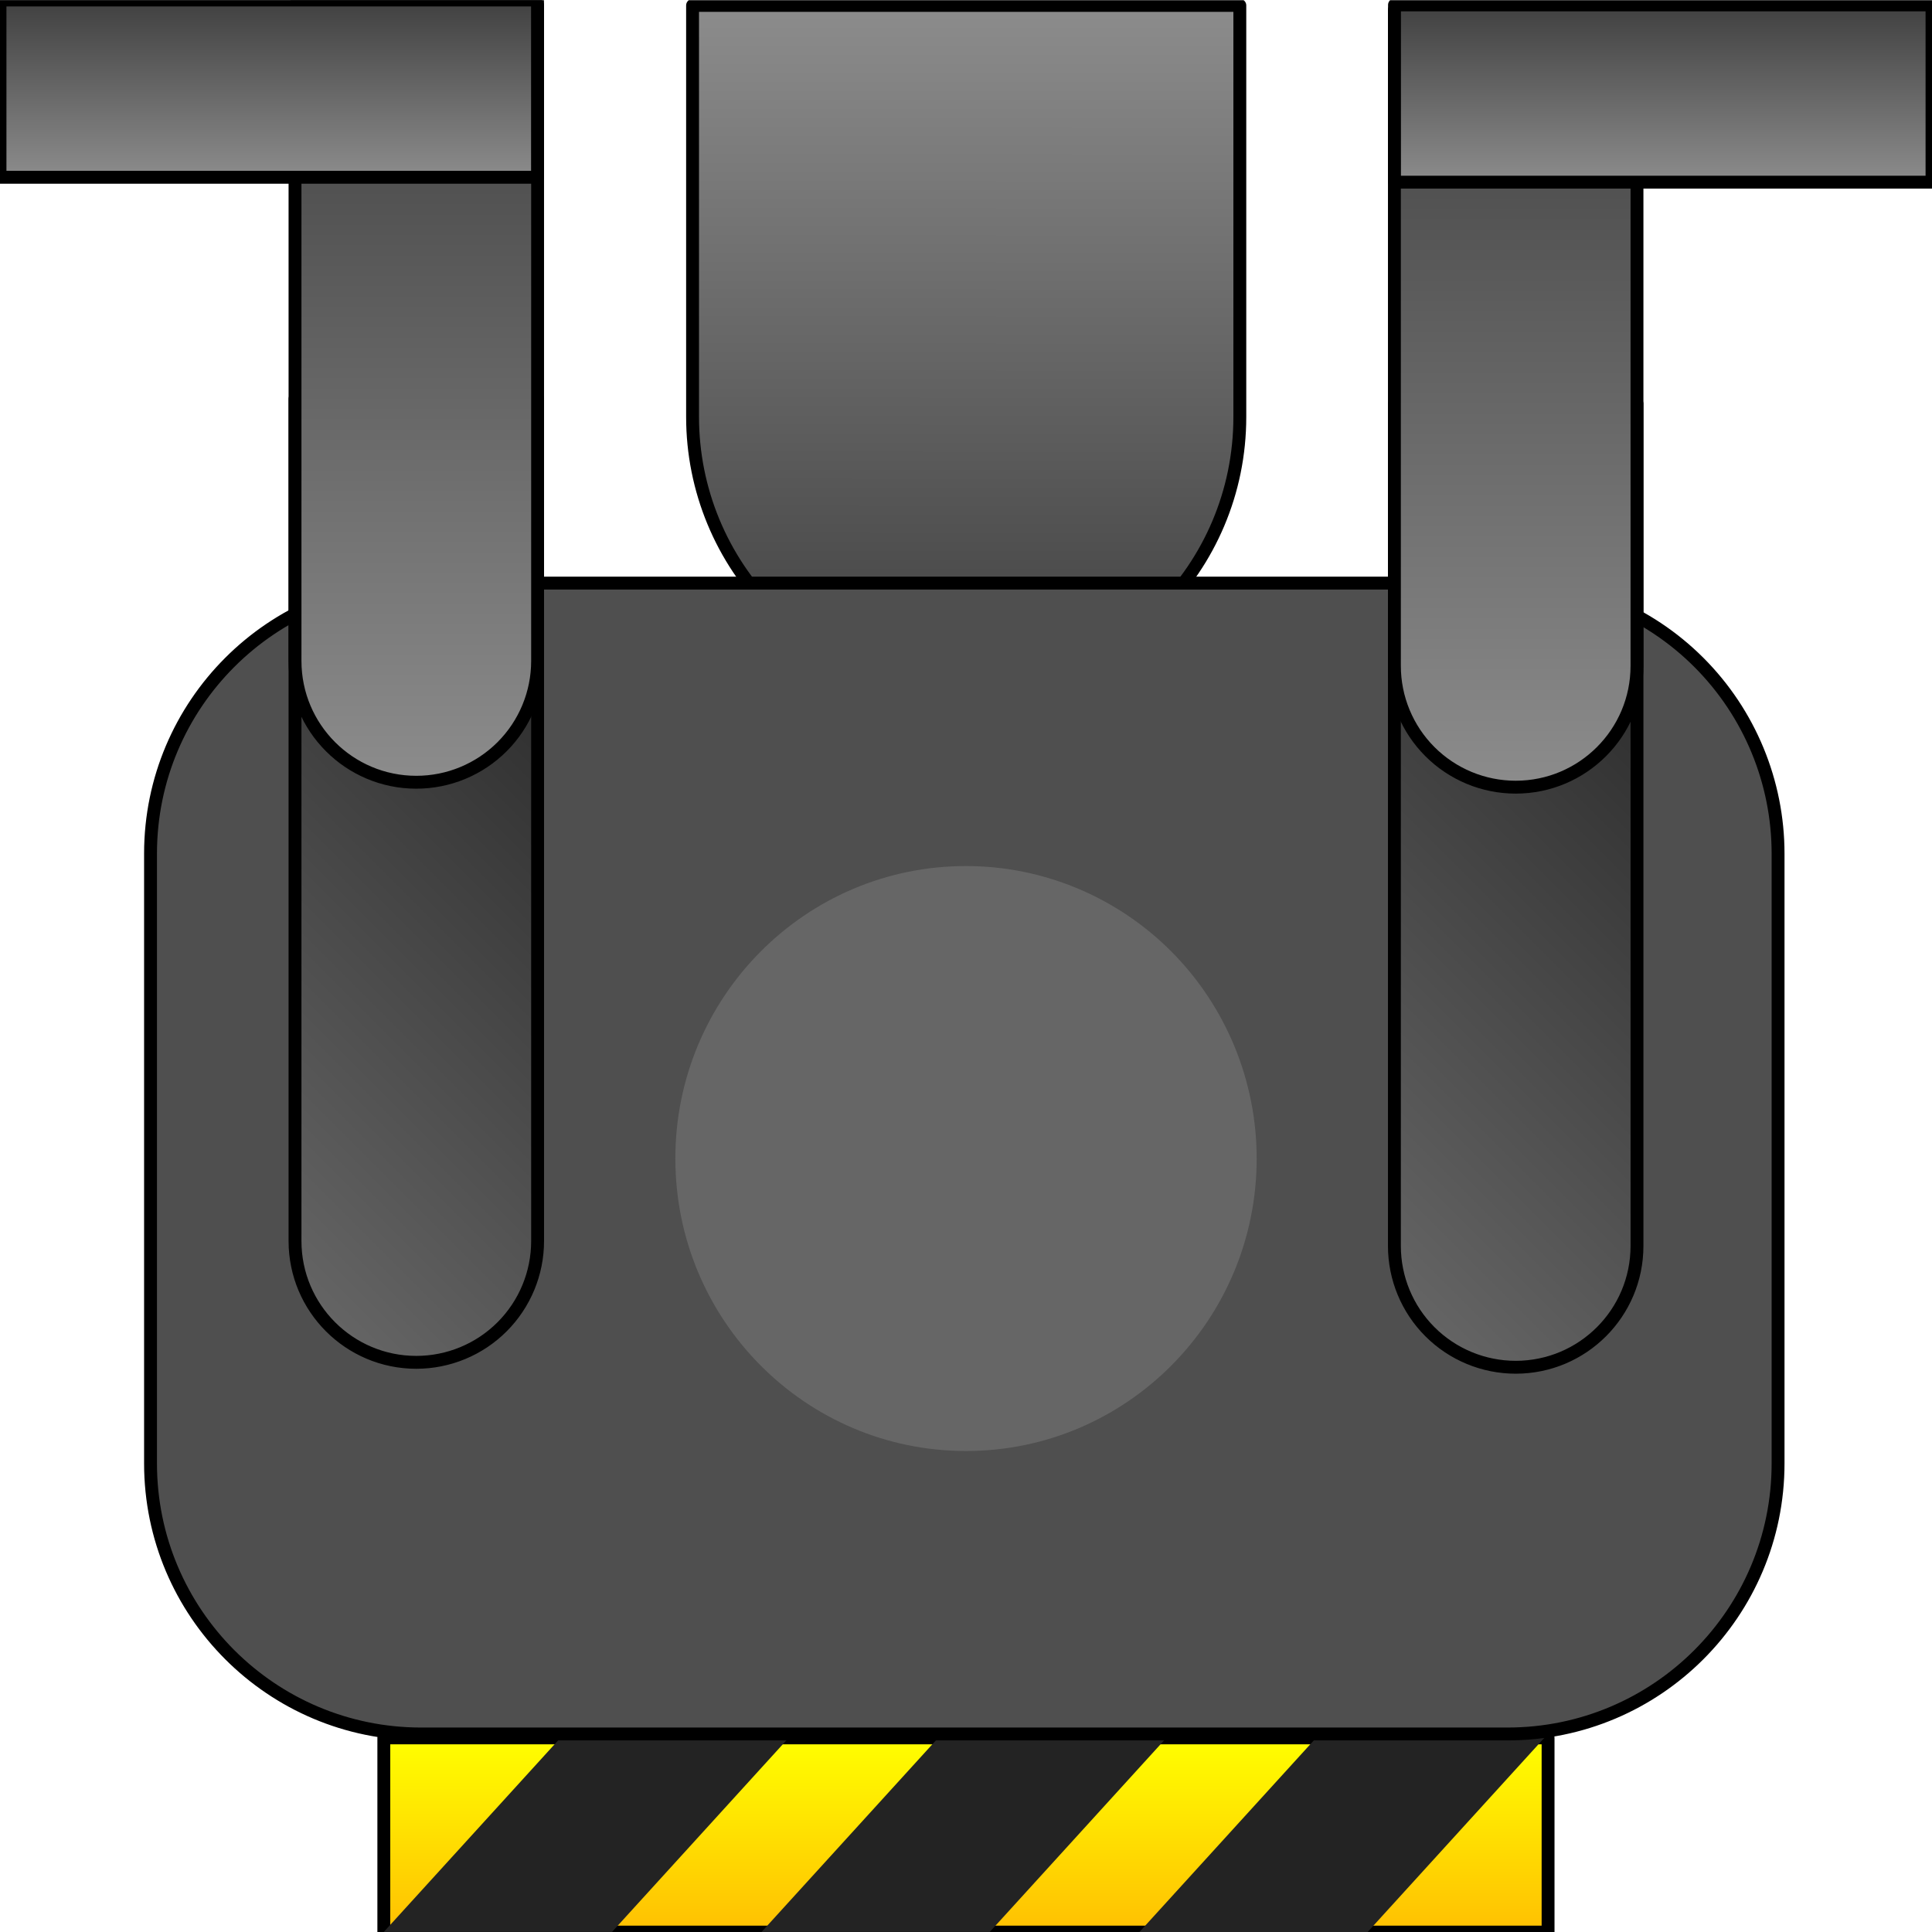
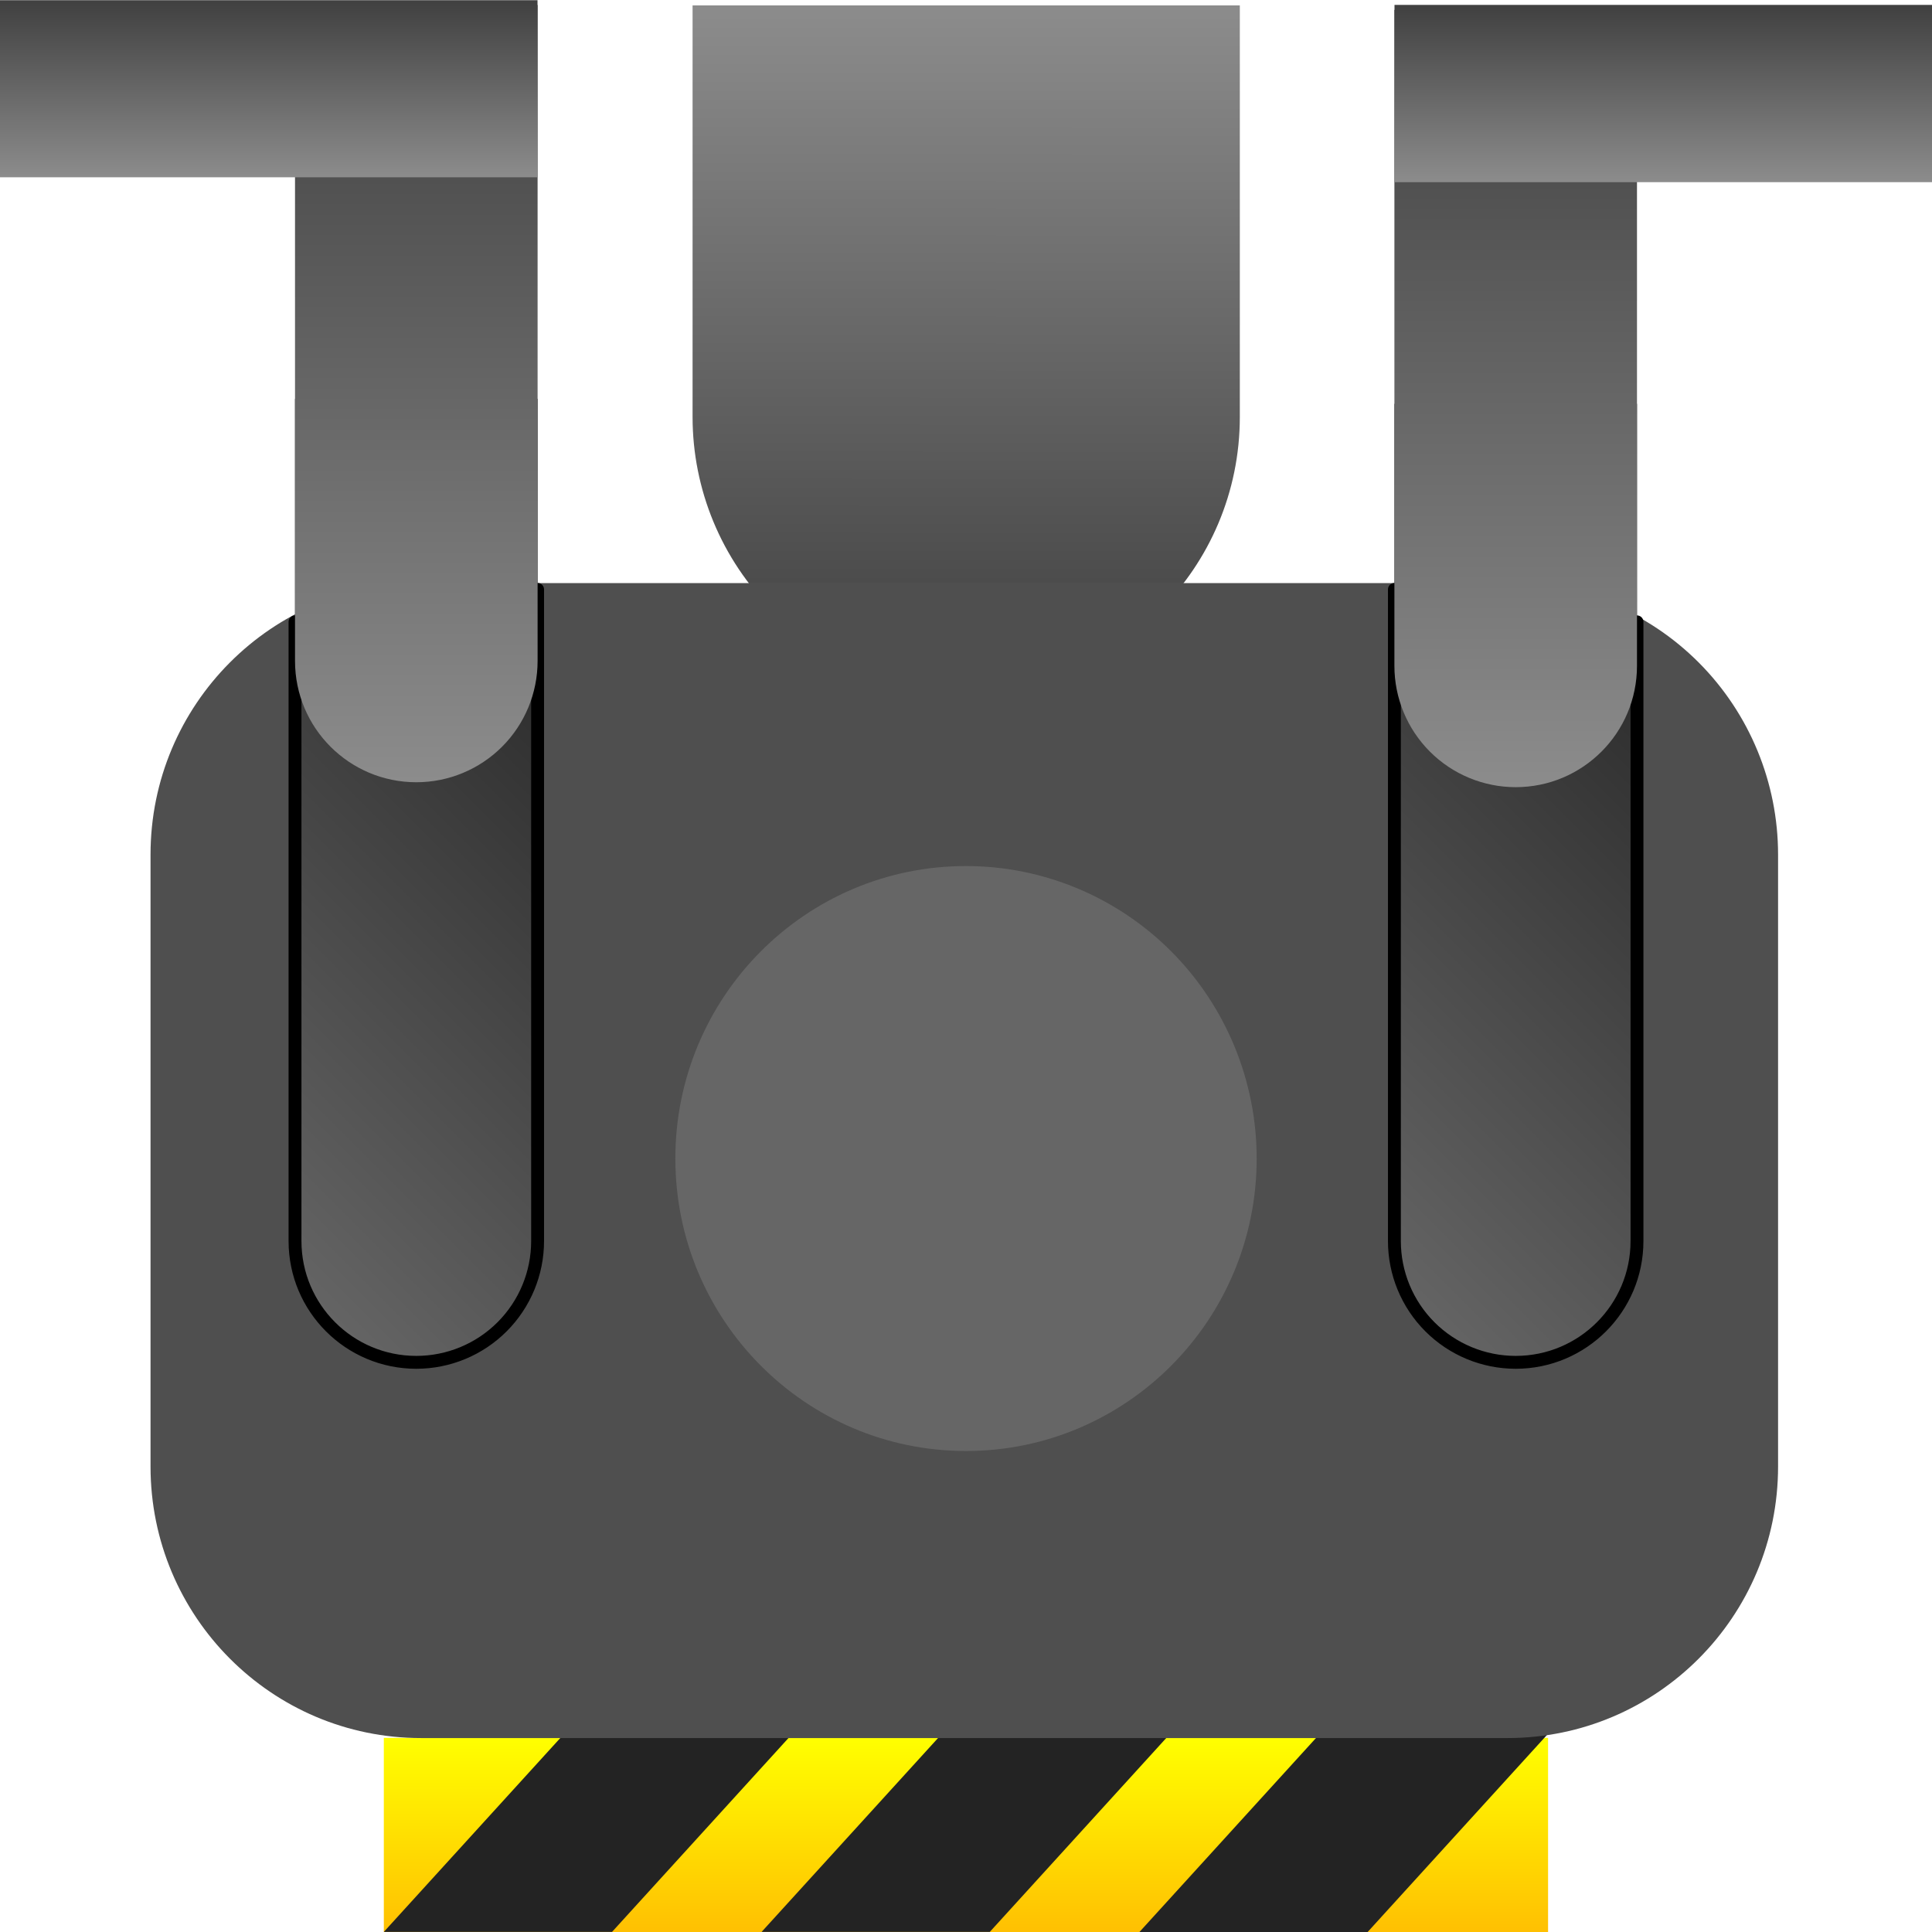
<svg xmlns="http://www.w3.org/2000/svg" version="1.1" viewBox="0.0 0.0 150.0 150.0" fill="none" stroke="none" stroke-linecap="square" stroke-miterlimit="10" id="svg109">
  <defs id="defs113" />
  <clipPath id="p.0">
    <path d="m0 0l150.0 0l0 150.0l-150.0 0l0 -150.0z" clip-rule="nonzero" id="path2" />
  </clipPath>
  <g clip-path="url(#p.0)" id="g107" transform="rotate(180,75.00003,75.00715)">
    <path fill="#000000" fill-opacity="0" d="M 0,0 H 150 V 150 H 0 Z" fill-rule="evenodd" id="path5" />
    <defs id="defs12">
      <linearGradient id="p.1" gradientUnits="userSpaceOnUse" gradientTransform="scale(7.293673)" spreadMethod="pad" x1="13.193" y1="20.51" x2="13.194" y2="13.217">
        <stop offset="0.0" stop-color="#8c8c8c" id="stop7" />
        <stop offset="1.0" stop-color="#404040" id="stop9" />
      </linearGradient>
    </defs>
-     <path fill="url(#p.1)" d="m 74.985,96.397 v 0 0 c 5.634,0 11.038,2.238 15.022,6.222 3.984,3.984 6.222,9.388 6.222,15.022 v 31.953 c 0,2e-4 -1.6e-4,3.7e-4 -3.59e-4,3.7e-4 l -42.488,-3.7e-4 v 0 c -1.94e-4,0 -3.54e-4,-1.5e-4 -3.54e-4,-3.5e-4 l 3.54e-4,-31.952 v 0 c 0,-11.733 9.511,-21.244 21.244,-21.244 z" fill-rule="evenodd" id="path14" style="fill:url(#p.1)" />
-     <path stroke="#000000" stroke-width="1" stroke-linejoin="round" stroke-linecap="butt" d="m 74.985,96.397 v 0 0 c 5.634,0 11.038,2.238 15.022,6.222 3.984,3.984 6.222,9.388 6.222,15.022 v 31.953 c 0,2e-4 -1.6e-4,3.7e-4 -3.59e-4,3.7e-4 l -42.488,-3.7e-4 v 0 c -1.94e-4,0 -3.54e-4,-1.5e-4 -3.54e-4,-3.5e-4 l 3.54e-4,-31.952 v 0 c 0,-11.733 9.511,-21.244 21.244,-21.244 z" fill-rule="evenodd" id="path16" />
+     <path fill="url(#p.1)" d="m 74.985,96.397 v 0 0 c 5.634,0 11.038,2.238 15.022,6.222 3.984,3.984 6.222,9.388 6.222,15.022 v 31.953 c 0,2e-4 -1.6e-4,3.7e-4 -3.59e-4,3.7e-4 l -42.488,-3.7e-4 v 0 c -1.94e-4,0 -3.54e-4,-1.5e-4 -3.54e-4,-3.5e-4 l 3.54e-4,-31.952 v 0 c 0,-11.733 9.511,-21.244 21.244,-21.244 z" fill-rule="evenodd" id="path14" style="fill:url(#p.1);stroke:none" />
+     <path stroke="#000000" stroke-width="1" stroke-linejoin="round" stroke-linecap="butt" d="m 74.985,96.397 v 0 0 c 5.634,0 11.038,2.238 15.022,6.222 3.984,3.984 6.222,9.388 6.222,15.022 v 31.953 c 0,2e-4 -1.6e-4,3.7e-4 -3.59e-4,3.7e-4 l -42.488,-3.7e-4 v 0 c -1.94e-4,0 -3.54e-4,-1.5e-4 -3.54e-4,-3.5e-4 l 3.54e-4,-31.952 v 0 c 0,-11.733 9.511,-21.244 21.244,-21.244 z" fill-rule="evenodd" id="path16" style="stroke:none" />
    <defs id="defs23">
      <linearGradient id="p.2" gradientUnits="userSpaceOnUse" gradientTransform="scale(3.883329)" spreadMethod="pad" x1="7.676" y1="0.001" x2="7.676" y2="3.885">
        <stop offset="0.0" stop-color="#ffc002" id="stop18" />
        <stop offset="1.0" stop-color="#ffff00" id="stop20" />
      </linearGradient>
    </defs>
    <path fill="url(#p.2)" d="M 29.808,0.006 H 120.2 V 15.086 H 29.808 Z" fill-rule="evenodd" id="path25" style="fill:url(#p.2)" />
-     <path stroke="#000000" stroke-width="1" stroke-linejoin="round" stroke-linecap="butt" d="M 29.808,0.006 H 120.2 V 15.086 H 29.808 Z" fill-rule="evenodd" id="path27" />
+     <path stroke="#000000" stroke-width="1" stroke-linejoin="round" stroke-linecap="butt" d="M 29.808,0.006 H 120.2 V 15.086 H 29.808 Z" fill-rule="evenodd" id="path27" style="stroke:none" />
    <path fill="#232323" d="M 59.137,15.421 73.153,0.021 H 90.871 L 76.855,15.421 Z" fill-rule="evenodd" id="path29" />
    <path fill="#232323" d="M 29.808,15.406 43.824,0.006 h 17.718 L 47.526,15.406 Z" fill-rule="evenodd" id="path31" />
    <path fill="#232323" d="M 88.466,15.421 102.482,0.021 h 17.718 l -14.016,15.4 z" fill-rule="evenodd" id="path33" />
-     <path fill="#4f4f4f" d="m 138.313,83.735 v 0 c 0,11.602 -9.406,21.008 -21.008,21.008 H 32.959 v 0 c -5.572,0 -10.915,-2.213 -14.855,-6.153 -3.94,-3.94 -6.153,-9.283 -6.153,-14.855 V 36.397 c 0,-11.602 9.406,-21.008 21.008,-21.008 h 84.346 c 11.602,0 21.008,9.406 21.008,21.008 z" fill-rule="evenodd" id="path35" />
-     <path stroke="#000000" stroke-width="1" stroke-linejoin="round" stroke-linecap="butt" d="m 138.313,83.735 v 0 c 0,11.602 -9.406,21.008 -21.008,21.008 H 32.959 v 0 c -5.572,0 -10.915,-2.213 -14.855,-6.153 -3.94,-3.94 -6.153,-9.283 -6.153,-14.855 V 36.397 c 0,-11.602 9.406,-21.008 21.008,-21.008 h 84.346 c 11.602,0 21.008,9.406 21.008,21.008 z" fill-rule="evenodd" id="path37" />
+     <path fill="#4f4f4f" d="m 138.313,83.661 v 0 c 0,11.644 -9.406,21.083 -21.008,21.083 H 32.959 v 0 c -5.572,0 -10.915,-2.221 -14.855,-6.175 -3.94,-3.954 -6.153,-9.316 -6.153,-14.908 V 36.155 c 0,-11.644 9.406,-21.083 21.008,-21.083 h 84.346 c 11.602,0 21.008,9.439 21.008,21.083 z" fill-rule="evenodd" id="path35" style="stroke:none;stroke-width:1" />
+     <path stroke="#000000" stroke-width="1" stroke-linejoin="round" stroke-linecap="butt" d="m 138.313,83.735 v 0 c 0,11.602 -9.406,21.008 -21.008,21.008 H 32.959 v 0 c -5.572,0 -10.915,-2.213 -14.855,-6.153 -3.94,-3.94 -6.153,-9.283 -6.153,-14.855 V 36.397 c 0,-11.602 9.406,-21.008 21.008,-21.008 h 84.346 c 11.602,0 21.008,9.406 21.008,21.008 z" fill-rule="evenodd" id="path37" style="stroke:none" />
    <path fill="#666666" d="m 97.566,60.066 v 0 c 0,12.542 -10.104,22.709 -22.567,22.709 v 0 c -5.985,0 -11.725,-2.393 -15.957,-6.651 -4.232,-4.259 -6.61,-10.035 -6.61,-16.057 v 0 c 0,-12.542 10.104,-22.709 22.567,-22.709 v 0 c 12.463,0 22.567,10.167 22.567,22.709 z" fill-rule="evenodd" id="path39" />
    <defs id="defs46">
      <linearGradient id="p.3" gradientUnits="userSpaceOnUse" gradientTransform="scale(-8.137089,8.137089)" spreadMethod="pad" x1="-20.216" y1="10.034" x2="-14.462" y2="15.787">
        <stop offset="0.0" stop-color="#696969" id="stop41" />
        <stop offset="1.0" stop-color="#1d1d1d" id="stop43" />
      </linearGradient>
    </defs>
    <path fill="url(#p.3)" d="m 117.678,44.243 v 0 0 c -2.498,0 -4.893,0.992 -6.659,2.758 -1.766,1.766 -2.758,4.161 -2.758,6.659 v 65.386 c 0,8e-5 7e-5,1.5e-4 1.6e-4,1.5e-4 l 18.834,-1.5e-4 v 0 c 8e-5,0 1.5e-4,-7e-5 1.5e-4,-1.6e-4 l -1.5e-4,-65.386 v 0 c 0,-5.201 -4.216,-9.417 -9.417,-9.417 z" fill-rule="evenodd" id="path48" style="fill:url(#p.3)" />
-     <path stroke="#000000" stroke-width="1" stroke-linejoin="round" stroke-linecap="butt" d="m 117.678,44.243 v 0 0 c -2.498,0 -4.893,0.992 -6.659,2.758 -1.766,1.766 -2.758,4.161 -2.758,6.659 v 65.386 c 0,8e-5 7e-5,1.5e-4 1.6e-4,1.5e-4 l 18.834,-1.5e-4 v 0 c 8e-5,0 1.5e-4,-7e-5 1.5e-4,-1.6e-4 l -1.5e-4,-65.386 v 0 c 0,-5.201 -4.216,-9.417 -9.417,-9.417 z" fill-rule="evenodd" id="path50" />
+     <path stroke="#000000" stroke-width="1" stroke-linejoin="round" stroke-linecap="butt" d="m 117.678,44.243 v 0 0 c -2.498,0 -4.893,0.992 -6.659,2.758 -1.766,1.766 -2.758,4.161 -2.758,6.659 l 0,50.592 c 0,8e-5 7e-5,1.5e-4 1.6e-4,1.5e-4 l 18.834,-2.519 v 0 c 0,0 1.5e-4,-7e-5 1.5e-4,-1.6e-4 l -1.5e-4,-48.073 v 0 c 0,-5.201 -4.216,-9.417 -9.417,-9.417 z" fill-rule="evenodd" id="path50" />
    <defs id="defs57">
      <linearGradient id="p.4" gradientUnits="userSpaceOnUse" gradientTransform="scale(-7.768313,7.768313)" spreadMethod="pad" x1="-16.361" y1="11.493" x2="-16.361" y2="19.261">
        <stop offset="0.0" stop-color="#8c8c8c" id="stop52" />
        <stop offset="1.0" stop-color="#404040" id="stop54" />
      </linearGradient>
    </defs>
-     <path fill="url(#p.4)" d="m 117.678,89.281 v 0 0 c -2.498,0 -4.893,0.992 -6.659,2.758 -1.766,1.766 -2.758,4.161 -2.758,6.659 v 50.929 c 0,9e-5 7e-5,1.5e-4 1.6e-4,1.5e-4 l 18.834,-1.5e-4 v 0 c 8e-5,0 1.5e-4,-8e-5 1.5e-4,-1.5e-4 l -1.5e-4,-50.929 v 0 c 0,-5.201 -4.216,-9.417 -9.417,-9.417 z" fill-rule="evenodd" id="path59" style="fill:url(#p.4)" />
-     <path stroke="#000000" stroke-width="1" stroke-linejoin="round" stroke-linecap="butt" d="m 117.678,89.281 v 0 0 c -2.498,0 -4.893,0.992 -6.659,2.758 -1.766,1.766 -2.758,4.161 -2.758,6.659 v 50.929 c 0,9e-5 7e-5,1.5e-4 1.6e-4,1.5e-4 l 18.834,-1.5e-4 v 0 c 8e-5,0 1.5e-4,-8e-5 1.5e-4,-1.5e-4 l -1.5e-4,-50.929 v 0 c 0,-5.201 -4.216,-9.417 -9.417,-9.417 z" fill-rule="evenodd" id="path61" />
+     <path fill="url(#p.4)" d="m 117.678,89.281 v 0 0 c -2.498,0 -4.893,0.992 -6.659,2.758 -1.766,1.766 -2.758,4.161 -2.758,6.659 v 50.929 c 0,9e-5 7e-5,1.5e-4 1.6e-4,1.5e-4 l 18.834,-1.5e-4 v 0 c 8e-5,0 1.5e-4,-8e-5 1.5e-4,-1.5e-4 l -1.5e-4,-50.929 v 0 c 0,-5.201 -4.216,-9.417 -9.417,-9.417 z" fill-rule="evenodd" id="path59" style="fill:url(#p.4);stroke:none" />
+     <path stroke="#000000" stroke-width="1" stroke-linejoin="round" stroke-linecap="butt" d="m 117.678,89.281 v 0 0 c -2.498,0 -4.893,0.992 -6.659,2.758 -1.766,1.766 -2.758,4.161 -2.758,6.659 v 50.929 c 0,9e-5 7e-5,1.5e-4 1.6e-4,1.5e-4 l 18.834,-1.5e-4 v 0 c 8e-5,0 1.5e-4,-8e-5 1.5e-4,-1.5e-4 l -1.5e-4,-50.929 v 0 c 0,-5.201 -4.216,-9.417 -9.417,-9.417 z" fill-rule="evenodd" id="path61" style="stroke:none" />
    <defs id="defs68">
      <linearGradient id="p.5" gradientUnits="userSpaceOnUse" gradientTransform="scale(3.709976)" spreadMethod="pad" x1="29.183" y1="36.725" x2="29.183" y2="40.435">
        <stop offset="0.0" stop-color="#8c8c8c" id="stop63" />
        <stop offset="1.0" stop-color="#404040" id="stop65" />
      </linearGradient>
    </defs>
    <path fill="url(#p.5)" d="m 108.268,136.251 h 41.732 v 13.764 h -41.732 z" fill-rule="evenodd" id="path70" style="fill:url(#p.5)" />
-     <path stroke="#000000" stroke-width="1" stroke-linejoin="round" stroke-linecap="butt" d="m 108.268,136.251 h 41.732 v 13.764 h -41.732 z" fill-rule="evenodd" id="path72" />
+     <path stroke="#000000" stroke-width="1" stroke-linejoin="round" stroke-linecap="butt" d="m 108.268,136.251 h 41.732 v 13.764 h -41.732 z" fill-rule="evenodd" id="path72" style="stroke:none" />
    <defs id="defs79">
      <linearGradient id="p.6" gradientUnits="userSpaceOnUse" gradientTransform="scale(8.137071)" spreadMethod="pad" x1="3.972" y1="4.233" x2="-1.782" y2="9.987">
        <stop offset="0.0" stop-color="#696969" id="stop74" />
        <stop offset="1.0" stop-color="#1d1d1d" id="stop76" />
      </linearGradient>
    </defs>
    <path fill="url(#p.6)" d="m 32.322,43.861 v 0 0 c 2.498,0 4.893,0.992 6.659,2.758 1.766,1.766 2.758,4.161 2.758,6.659 v 65.386 c 0,8e-5 -7.2e-5,1.6e-4 -1.56e-4,1.6e-4 l -18.834,-1.6e-4 v 0 c -8.8e-5,0 -1.57e-4,-7e-5 -1.57e-4,-1.6e-4 l 1.57e-4,-65.386 v 0 c 0,-5.201 4.216,-9.417 9.417,-9.417 z" fill-rule="evenodd" id="path81" style="fill:url(#p.6)" />
-     <path stroke="#000000" stroke-width="1" stroke-linejoin="round" stroke-linecap="butt" d="m 32.322,43.861 v 0 0 c 2.498,0 4.893,0.992 6.659,2.758 1.766,1.766 2.758,4.161 2.758,6.659 v 65.386 c 0,8e-5 -7.2e-5,1.6e-4 -1.56e-4,1.6e-4 l -18.834,-1.6e-4 v 0 c -8.8e-5,0 -1.57e-4,-7e-5 -1.57e-4,-1.6e-4 l 1.57e-4,-65.386 v 0 c 0,-5.201 4.216,-9.417 9.417,-9.417 z" fill-rule="evenodd" id="path83" />
+     <path stroke="#000000" stroke-width="1" stroke-linejoin="round" stroke-linecap="butt" d="m 32.322,44.243 v 0 0 c 2.498,0 4.893,0.992 6.659,2.758 1.766,1.766 2.758,4.161 2.758,6.659 v 50.592 c 0,8e-5 -7e-5,1.5e-4 -1.6e-4,1.5e-4 l -18.834,-2.519 v 0 c 0,0 -1.5e-4,-7e-5 -1.5e-4,-1.6e-4 l 1.5e-4,-48.073 v 0 c 0,-5.201 4.216,-9.417 9.417,-9.417 z" fill-rule="evenodd" id="path64" />
    <defs id="defs90">
      <linearGradient id="p.7" gradientUnits="userSpaceOnUse" gradientTransform="scale(7.768313)" spreadMethod="pad" x1="2.948" y1="11.444" x2="2.948" y2="19.212">
        <stop offset="0.0" stop-color="#8c8c8c" id="stop85" />
        <stop offset="1.0" stop-color="#404040" id="stop87" />
      </linearGradient>
    </defs>
-     <path fill="url(#p.7)" d="m 32.322,88.899 v 0 0 c 2.498,0 4.893,0.992 6.659,2.758 1.766,1.766 2.758,4.161 2.758,6.659 v 50.929 c 0,9e-5 -7.2e-5,1.5e-4 -1.56e-4,1.5e-4 l -18.834,-1.5e-4 v 0 c -8.8e-5,0 -1.57e-4,-8e-5 -1.57e-4,-1.5e-4 l 1.57e-4,-50.929 v 0 c 0,-5.201 4.216,-9.417 9.417,-9.417 z" fill-rule="evenodd" id="path92" style="fill:url(#p.7)" />
-     <path stroke="#000000" stroke-width="1" stroke-linejoin="round" stroke-linecap="butt" d="m 32.322,88.899 v 0 0 c 2.498,0 4.893,0.992 6.659,2.758 1.766,1.766 2.758,4.161 2.758,6.659 v 50.929 c 0,9e-5 -7.2e-5,1.5e-4 -1.56e-4,1.5e-4 l -18.834,-1.5e-4 v 0 c -8.8e-5,0 -1.57e-4,-8e-5 -1.57e-4,-1.5e-4 l 1.57e-4,-50.929 v 0 c 0,-5.201 4.216,-9.417 9.417,-9.417 z" fill-rule="evenodd" id="path94" />
+     <path fill="url(#p.7)" d="m 32.322,88.899 v 0 0 c 2.498,0 4.893,0.992 6.659,2.758 1.766,1.766 2.758,4.161 2.758,6.659 v 50.929 c 0,9e-5 -7.2e-5,1.5e-4 -1.56e-4,1.5e-4 l -18.834,-1.5e-4 v 0 c -8.8e-5,0 -1.57e-4,-8e-5 -1.57e-4,-1.5e-4 l 1.57e-4,-50.929 v 0 c 0,-5.201 4.216,-9.417 9.417,-9.417 z" fill-rule="evenodd" id="path92" style="fill:url(#p.7);stroke:none" />
    <defs id="defs101">
      <linearGradient id="p.8" gradientUnits="userSpaceOnUse" gradientTransform="scale(-3.709977,3.709977)" spreadMethod="pad" x1="-11.248" y1="36.622" x2="-11.248" y2="40.332">
        <stop offset="0.0" stop-color="#8c8c8c" id="stop96" />
        <stop offset="1.0" stop-color="#404040" id="stop98" />
      </linearGradient>
    </defs>
    <path fill="url(#p.8)" d="M 41.732,135.869 H -6.86e-4 v 13.764 h 41.732 z" fill-rule="evenodd" id="path103" style="fill:url(#p.8)" />
-     <path stroke="#000000" stroke-width="1" stroke-linejoin="round" stroke-linecap="butt" d="M 41.732,135.869 H -6.86e-4 v 13.764 h 41.732 z" fill-rule="evenodd" id="path105" />
+     <path stroke="#000000" stroke-width="1" stroke-linejoin="round" stroke-linecap="butt" d="M 41.732,135.869 H -6.86e-4 v 13.764 h 41.732 z" fill-rule="evenodd" id="path105" style="stroke:none" />
  </g>
</svg>
